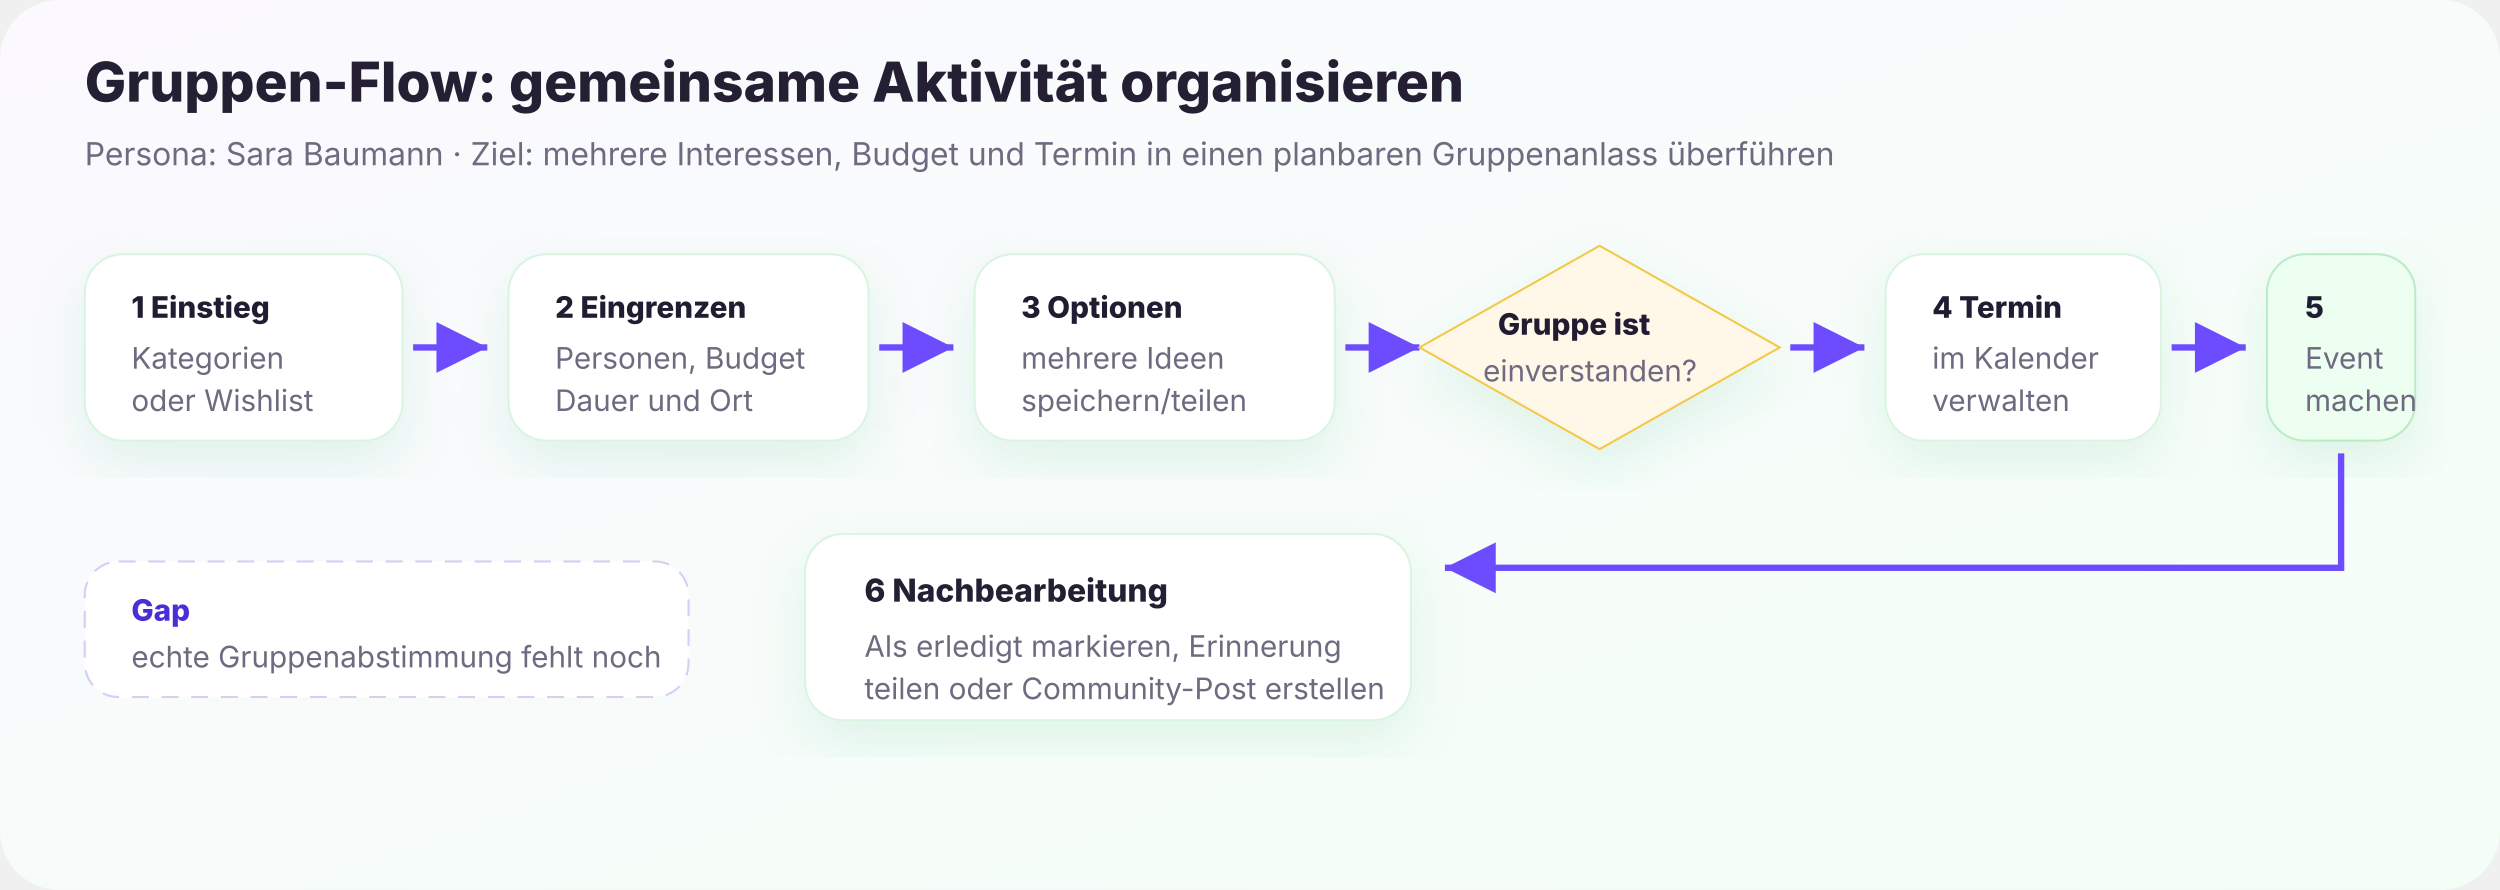
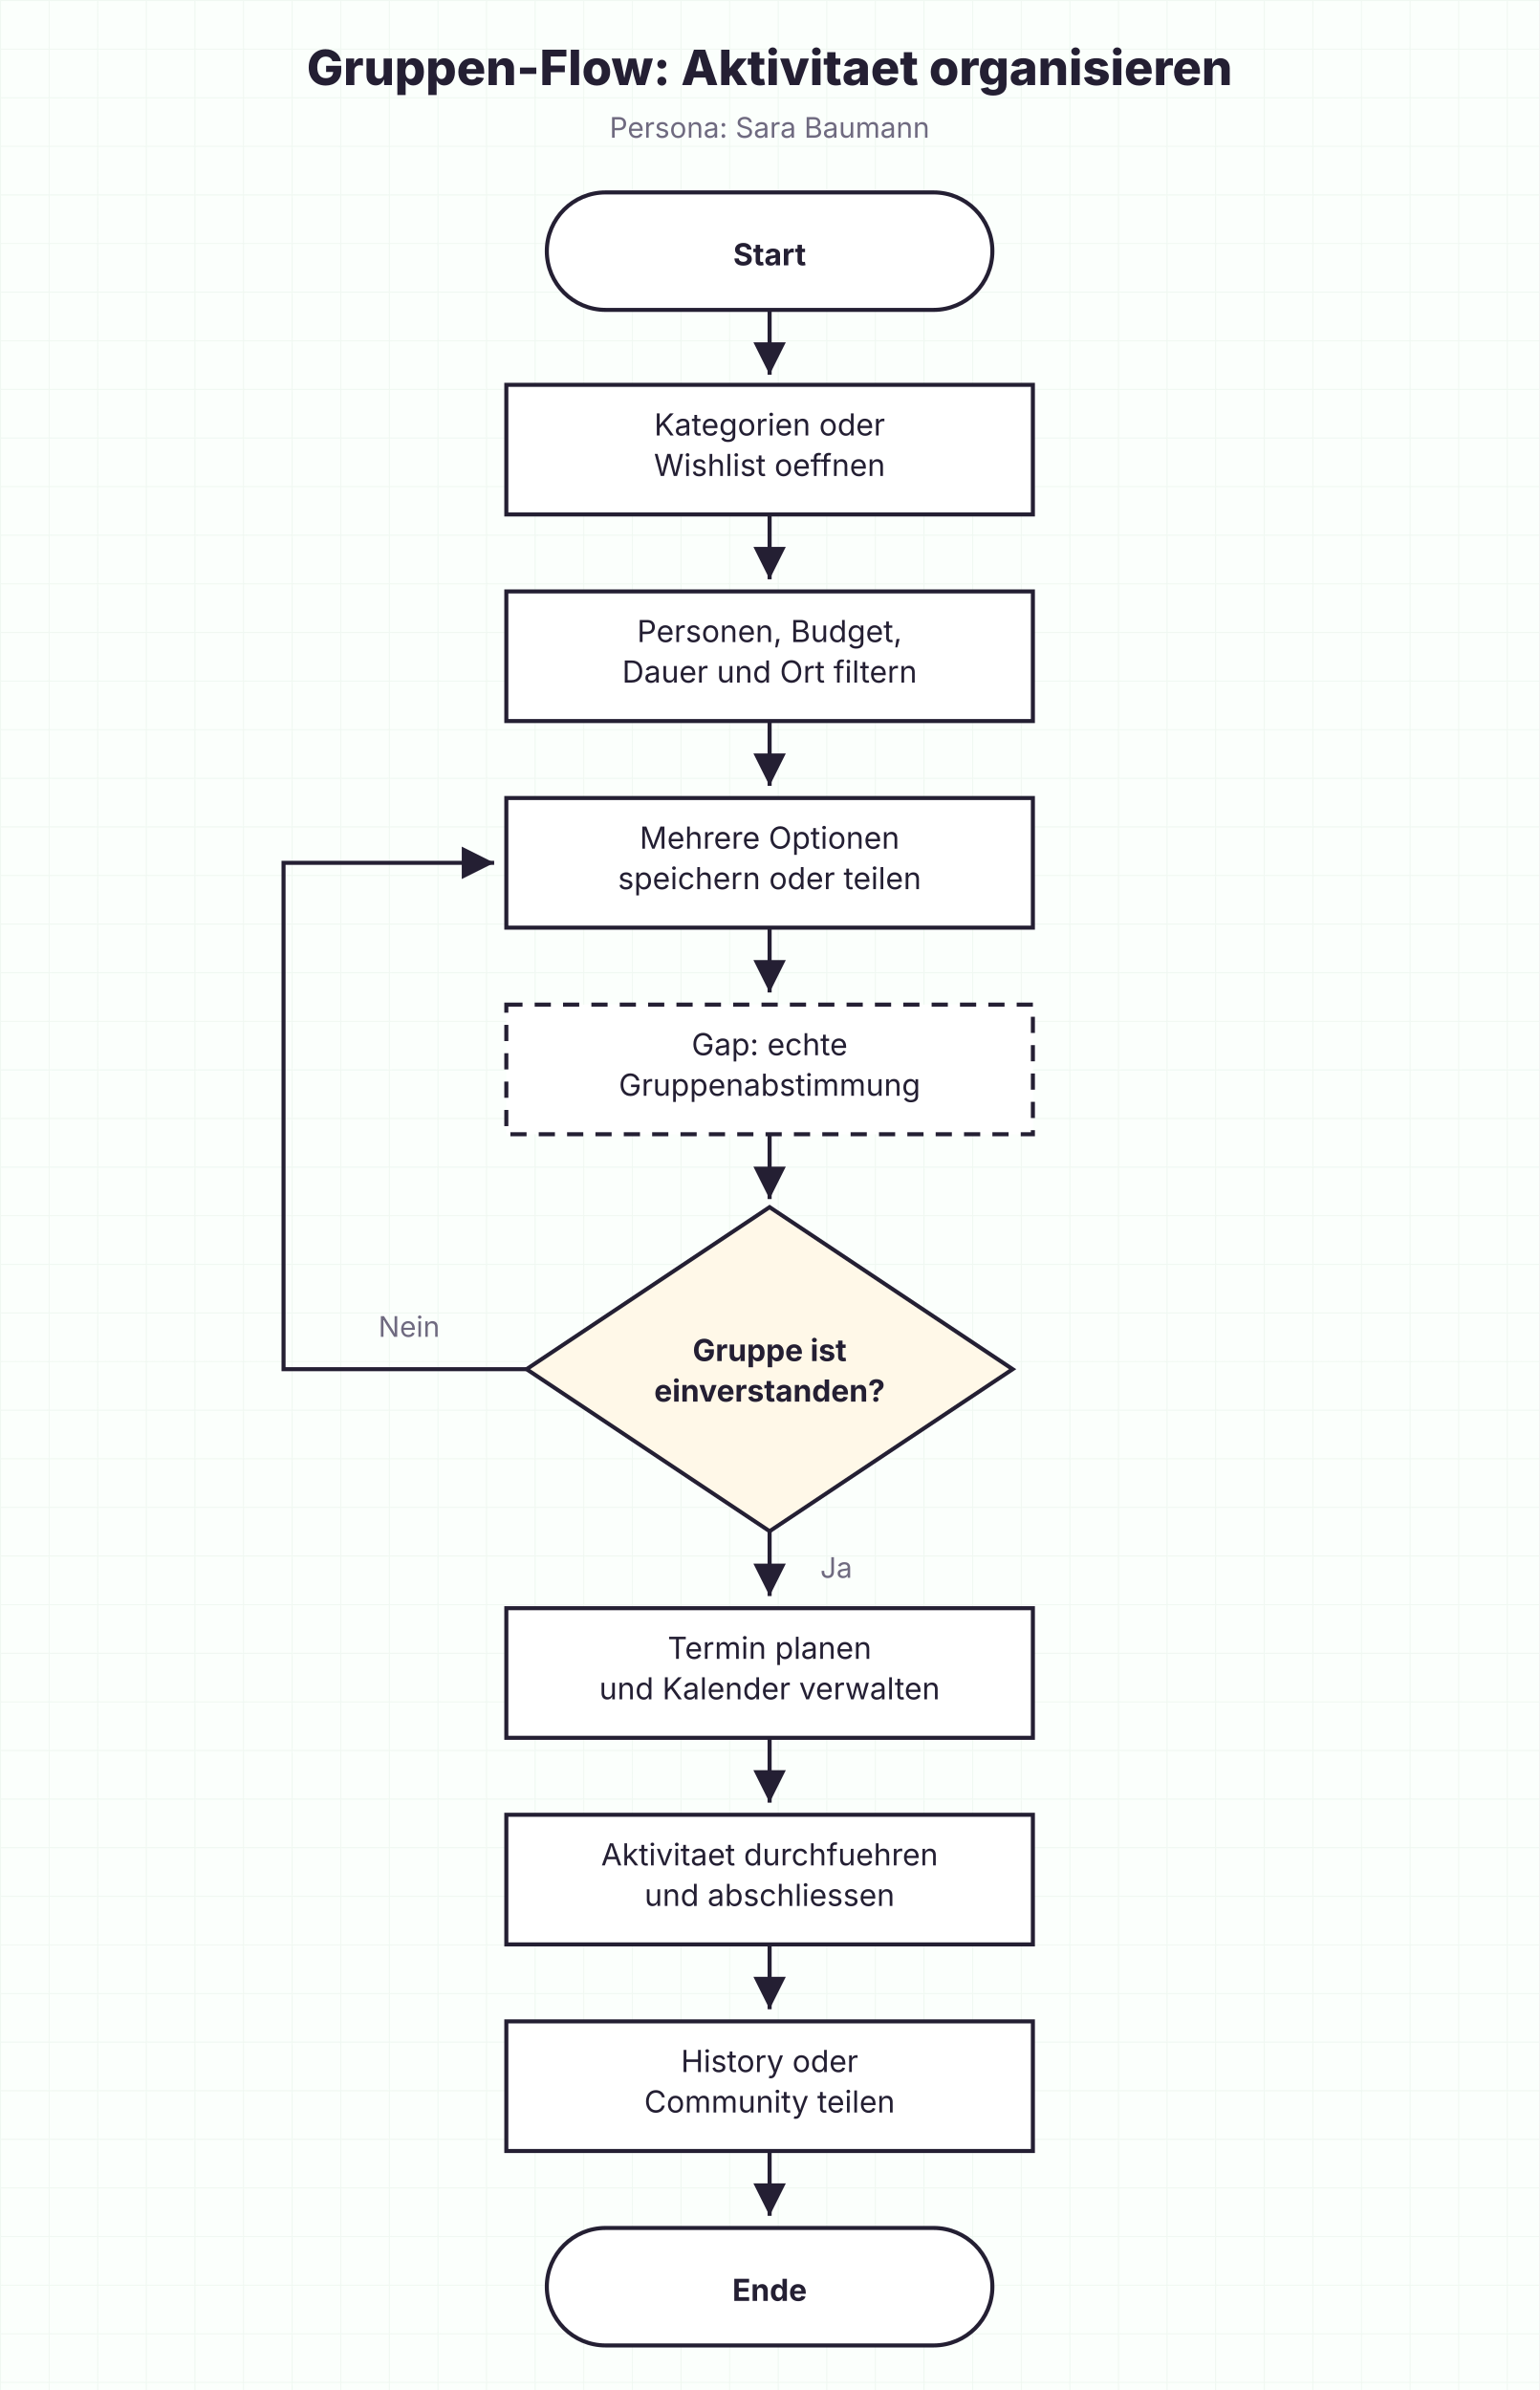
- <svg xmlns="http://www.w3.org/2000/svg" host="app.diagrams.net" version="1.1" width="1180" height="420" viewBox="0 0 1180 420" content="&lt;mxfile host=&quot;app.diagrams.net&quot; modified=&quot;2026-05-13T00:00:00.000Z&quot; agent=&quot;Codex&quot; version=&quot;24.7.17&quot;&gt;&lt;diagram id=&quot;journey-gruppen-flow&quot; name=&quot;Gruppen-Flow&quot;&gt;&lt;mxGraphModel&gt;&lt;root&gt;&lt;mxCell id=&quot;0&quot;/&gt;&lt;mxCell id=&quot;1&quot; parent=&quot;0&quot;/&gt;&lt;mxCell id=&quot;summary&quot; value=&quot;Gruppen-Flow: Kategorien/Wishlist - Personen/Budget/Dauer filtern - Ideen speichern/teilen - Termin verwalten - History/Community&quot; style=&quot;text;html=1;strokeColor=none;fillColor=none;fontSize=18;fontStyle=1;fontColor=#241f33;&quot; vertex=&quot;1&quot; parent=&quot;1&quot;&gt;&lt;mxGeometry x=&quot;40&quot; y=&quot;40&quot; width=&quot;1040&quot; height=&quot;40&quot; as=&quot;geometry&quot;/&gt;&lt;/mxCell&gt;&lt;/root&gt;&lt;/mxGraphModel&gt;&lt;/diagram&gt;&lt;/mxfile&gt;">
+ <svg xmlns="http://www.w3.org/2000/svg" host="app.diagrams.net" version="1.1" width="760" height="1180" viewBox="0 0 760 1180" content="&lt;mxfile host=&quot;app.diagrams.net&quot; modified=&quot;2026-05-13T00:00:00.000Z&quot; agent=&quot;Codex&quot; version=&quot;24.7.17&quot;&gt;&lt;diagram id=&quot;journey-gruppen-flow&quot; name=&quot;Gruppen-Flow&quot;&gt;&lt;mxGraphModel&gt;&lt;root&gt;&lt;mxCell id=&quot;0&quot;/&gt;&lt;mxCell id=&quot;1&quot; parent=&quot;0&quot;/&gt;&lt;mxCell id=&quot;note&quot; value=&quot;Klassischer Workflow: Start, Aktivitaeten als Rechtecke, Entscheidung als Raute, Ja/Nein-Pfade, Ende.&quot; style=&quot;text;html=1;&quot; vertex=&quot;1&quot; parent=&quot;1&quot;&gt;&lt;mxGeometry x=&quot;40&quot; y=&quot;40&quot; width=&quot;520&quot; height=&quot;40&quot; as=&quot;geometry&quot;/&gt;&lt;/mxCell&gt;&lt;/root&gt;&lt;/mxGraphModel&gt;&lt;/diagram&gt;&lt;/mxfile&gt;">
  <defs>
-     <linearGradient id="vm-bg-group" x1="0" x2="1" y1="0" y2="1">
-       <stop offset="0%" stop-color="#fbf9ff" />
-       <stop offset="100%" stop-color="#f3fff6" />
-     </linearGradient>
-     <filter id="shadow-group" x="-20%" y="-20%" width="140%" height="140%">
-       <feDropShadow dx="0" dy="10" stdDeviation="12" flood-color="#24a148" flood-opacity="0.10" />
-     </filter>
+     <pattern id="grid-group" width="24" height="24" patternUnits="userSpaceOnUse">
+       <path d="M24 0H0V24" fill="none" stroke="#edf6ef" stroke-width="1" />
+     </pattern>
    <marker id="arrow-group" markerWidth="12" markerHeight="12" refX="10" refY="6" orient="auto">
-       <path d="M2,2 L10,6 L2,10 Z" fill="#6d4cff" />
+       <path d="M2,2 L10,6 L2,10 Z" fill="#241f33" />
    </marker>
  </defs>
-   <rect x="0" y="0" width="1180" height="420" rx="28" fill="url(#vm-bg-group)" />
-   <text x="40" y="48" fill="#241f33" font-family="Inter, Arial, sans-serif" font-size="26" font-weight="800">Gruppen-Flow: gemeinsame Aktivität organisieren</text>
-   <text x="40" y="78" fill="#6f6a80" font-family="Inter, Arial, sans-serif" font-size="15">Persona: Sara Baumann · Ziel: mehrere Interessen, Budget und Termin in einen planbaren Gruppenanlass überführen</text>
-   <g font-family="Inter, Arial, sans-serif" font-size="14" fill="#241f33">
-     <g filter="url(#shadow-group)">
-       <rect x="40" y="120" width="150" height="88" rx="18" fill="#ffffff" stroke="#d9f5df" />
-       <text x="62" y="150" font-weight="800">1 Einstieg</text>
-       <text x="62" y="174" fill="#6f6a80">Kategorien</text>
-       <text x="62" y="194" fill="#6f6a80">oder Wishlist</text>
-     </g>
-     <path d="M195 164 H230" stroke="#6d4cff" stroke-width="3" fill="none" marker-end="url(#arrow-group)" />
-     <g filter="url(#shadow-group)">
-       <rect x="240" y="120" width="170" height="88" rx="18" fill="#ffffff" stroke="#d9f5df" />
-       <text x="262" y="150" font-weight="800">2 Eingrenzen</text>
-       <text x="262" y="174" fill="#6f6a80">Personen, Budget</text>
-       <text x="262" y="194" fill="#6f6a80">Dauer und Ort</text>
-     </g>
-     <path d="M415 164 H450" stroke="#6d4cff" stroke-width="3" fill="none" marker-end="url(#arrow-group)" />
-     <g filter="url(#shadow-group)">
-       <rect x="460" y="120" width="170" height="88" rx="18" fill="#ffffff" stroke="#d9f5df" />
-       <text x="482" y="150" font-weight="800">3 Optionen</text>
-       <text x="482" y="174" fill="#6f6a80">mehrere Ideen</text>
-       <text x="482" y="194" fill="#6f6a80">speichern/teilen</text>
-     </g>
-     <path d="M635 164 H670" stroke="#6d4cff" stroke-width="3" fill="none" marker-end="url(#arrow-group)" />
-     <g filter="url(#shadow-group)">
-       <path d="M755 116 L840 164 L755 212 L670 164 Z" fill="#fff8e8" stroke="#f2c94c" />
-       <text x="707" y="158" font-weight="800">Gruppe ist</text>
-       <text x="700" y="180" fill="#6f6a80">einverstanden?</text>
-     </g>
-     <path d="M845 164 H880" stroke="#6d4cff" stroke-width="3" fill="none" marker-end="url(#arrow-group)" />
-     <g filter="url(#shadow-group)">
-       <rect x="890" y="120" width="130" height="88" rx="18" fill="#ffffff" stroke="#d9f5df" />
-       <text x="912" y="150" font-weight="800">4 Termin</text>
-       <text x="912" y="174" fill="#6f6a80">im Kalender</text>
-       <text x="912" y="194" fill="#6f6a80">verwalten</text>
-     </g>
-     <path d="M1025 164 H1060" stroke="#6d4cff" stroke-width="3" fill="none" marker-end="url(#arrow-group)" />
-     <g filter="url(#shadow-group)">
-       <rect x="1070" y="120" width="70" height="88" rx="18" fill="#ecfff1" stroke="#bcebc7" />
-       <text x="1088" y="150" font-weight="800">5</text>
-       <text x="1088" y="174" fill="#6f6a80">Event</text>
-       <text x="1088" y="194" fill="#6f6a80">machen</text>
-     </g>
-   </g>
-   <path d="M1105 214 V268 H682" stroke="#6d4cff" stroke-width="3" fill="none" marker-end="url(#arrow-group)" />
-   <g font-family="Inter, Arial, sans-serif">
-     <rect x="380" y="252" width="286" height="88" rx="18" fill="#ffffff" stroke="#d9f5df" filter="url(#shadow-group)" />
-     <text x="408" y="284" fill="#241f33" font-size="15" font-weight="800">6 Nachbearbeitung</text>
-     <text x="408" y="310" fill="#6f6a80" font-size="14">Als erledigt markieren, Erinnerung</text>
-     <text x="408" y="330" fill="#6f6a80" font-size="14">teilen oder Community-Post erstellen</text>
-     <rect x="40" y="265" width="285" height="64" rx="16" fill="#ffffff" stroke="#d8cdf4" stroke-dasharray="8 6" />
-     <text x="62" y="293" fill="#4b2fd6" font-size="14" font-weight="800">Gap</text>
-     <text x="62" y="315" fill="#6f6a80" font-size="14">echte Gruppenabstimmung fehlt noch</text>
+   <rect width="760" height="1180" fill="#fbfffc" />
+   <rect width="760" height="1180" fill="url(#grid-group)" opacity="0.78" />
+   <text x="380" y="42" text-anchor="middle" font-family="Inter, Arial, sans-serif" font-size="24" font-weight="800" fill="#241f33">Gruppen-Flow: Aktivitaet organisieren</text>
+   <text x="380" y="68" text-anchor="middle" font-family="Inter, Arial, sans-serif" font-size="14" fill="#6f6a80">Persona: Sara Baumann</text>
+   <g font-family="Inter, Arial, sans-serif" font-size="15" fill="#241f33" stroke="#241f33" stroke-width="2">
+     <rect x="270" y="95" width="220" height="58" rx="29" fill="#ffffff" />
+     <text x="380" y="131" text-anchor="middle" stroke="none" font-weight="700">Start</text>
+     <path d="M380 153V185" fill="none" marker-end="url(#arrow-group)" />
+     <rect x="250" y="190" width="260" height="64" fill="#ffffff" />
+     <text x="380" y="215" text-anchor="middle" stroke="none">Kategorien oder</text>
+     <text x="380" y="235" text-anchor="middle" stroke="none">Wishlist oeffnen</text>
+     <path d="M380 254V286" fill="none" marker-end="url(#arrow-group)" />
+     <rect x="250" y="292" width="260" height="64" fill="#ffffff" />
+     <text x="380" y="317" text-anchor="middle" stroke="none">Personen, Budget,</text>
+     <text x="380" y="337" text-anchor="middle" stroke="none">Dauer und Ort filtern</text>
+     <path d="M380 356V388" fill="none" marker-end="url(#arrow-group)" />
+     <rect x="250" y="394" width="260" height="64" fill="#ffffff" />
+     <text x="380" y="419" text-anchor="middle" stroke="none">Mehrere Optionen</text>
+     <text x="380" y="439" text-anchor="middle" stroke="none">speichern oder teilen</text>
+     <path d="M380 458V490" fill="none" marker-end="url(#arrow-group)" />
+     <rect x="250" y="496" width="260" height="64" fill="#ffffff" stroke-dasharray="8 6" />
+     <text x="380" y="521" text-anchor="middle" stroke="none">Gap: echte</text>
+     <text x="380" y="541" text-anchor="middle" stroke="none">Gruppenabstimmung</text>
+     <path d="M380 560V592" fill="none" marker-end="url(#arrow-group)" />
+     <polygon points="380,596 500,676 380,756 260,676" fill="#fff8e8" />
+     <text x="380" y="672" text-anchor="middle" stroke="none" font-weight="700">Gruppe ist</text>
+     <text x="380" y="692" text-anchor="middle" stroke="none" font-weight="700">einverstanden?</text>
+     <path d="M260 676H140V426H244" fill="none" marker-end="url(#arrow-group)" />
+     <text x="202" y="660" text-anchor="middle" stroke="none" font-size="14" fill="#6f6a80">Nein</text>
+     <path d="M380 756V788" fill="none" marker-end="url(#arrow-group)" />
+     <text x="405" y="779" stroke="none" font-size="14" fill="#6f6a80">Ja</text>
+     <rect x="250" y="794" width="260" height="64" fill="#ffffff" />
+     <text x="380" y="819" text-anchor="middle" stroke="none">Termin planen</text>
+     <text x="380" y="839" text-anchor="middle" stroke="none">und Kalender verwalten</text>
+     <path d="M380 858V890" fill="none" marker-end="url(#arrow-group)" />
+     <rect x="250" y="896" width="260" height="64" fill="#ffffff" />
+     <text x="380" y="921" text-anchor="middle" stroke="none">Aktivitaet durchfuehren</text>
+     <text x="380" y="941" text-anchor="middle" stroke="none">und abschliessen</text>
+     <path d="M380 960V992" fill="none" marker-end="url(#arrow-group)" />
+     <rect x="250" y="998" width="260" height="64" fill="#ffffff" />
+     <text x="380" y="1023" text-anchor="middle" stroke="none">History oder</text>
+     <text x="380" y="1043" text-anchor="middle" stroke="none">Community teilen</text>
+     <path d="M380 1062V1094" fill="none" marker-end="url(#arrow-group)" />
+     <rect x="270" y="1100" width="220" height="58" rx="29" fill="#ffffff" />
+     <text x="380" y="1136" text-anchor="middle" stroke="none" font-weight="700">Ende</text>
  </g>
</svg>
